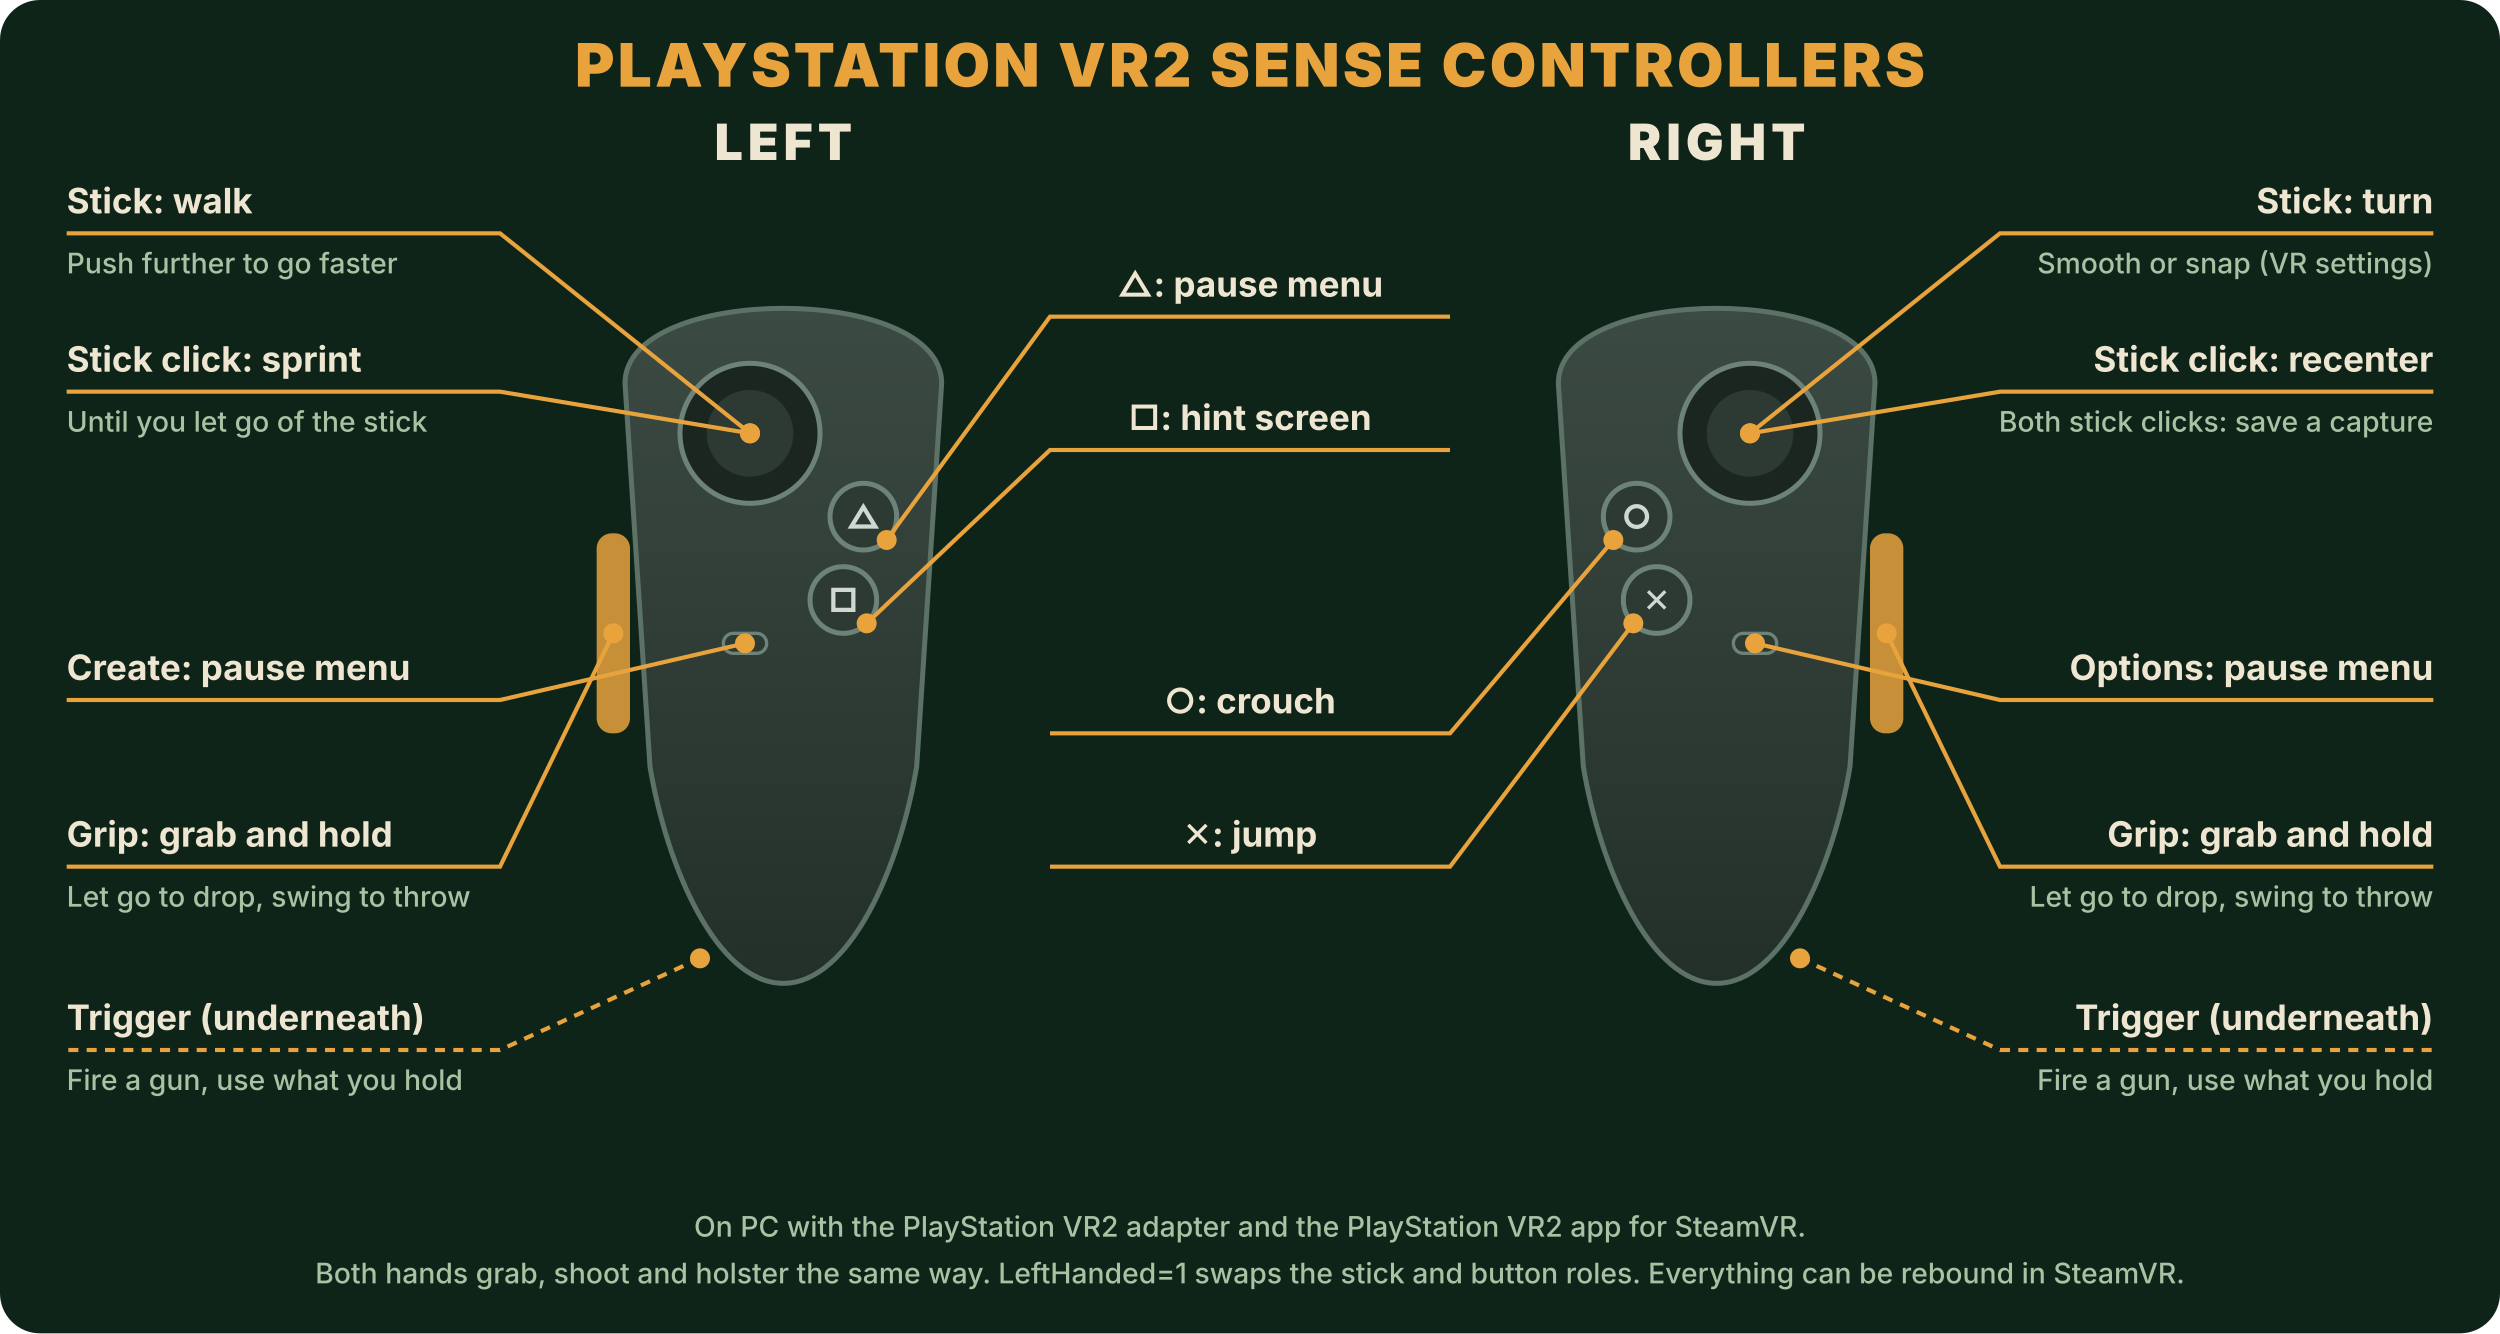
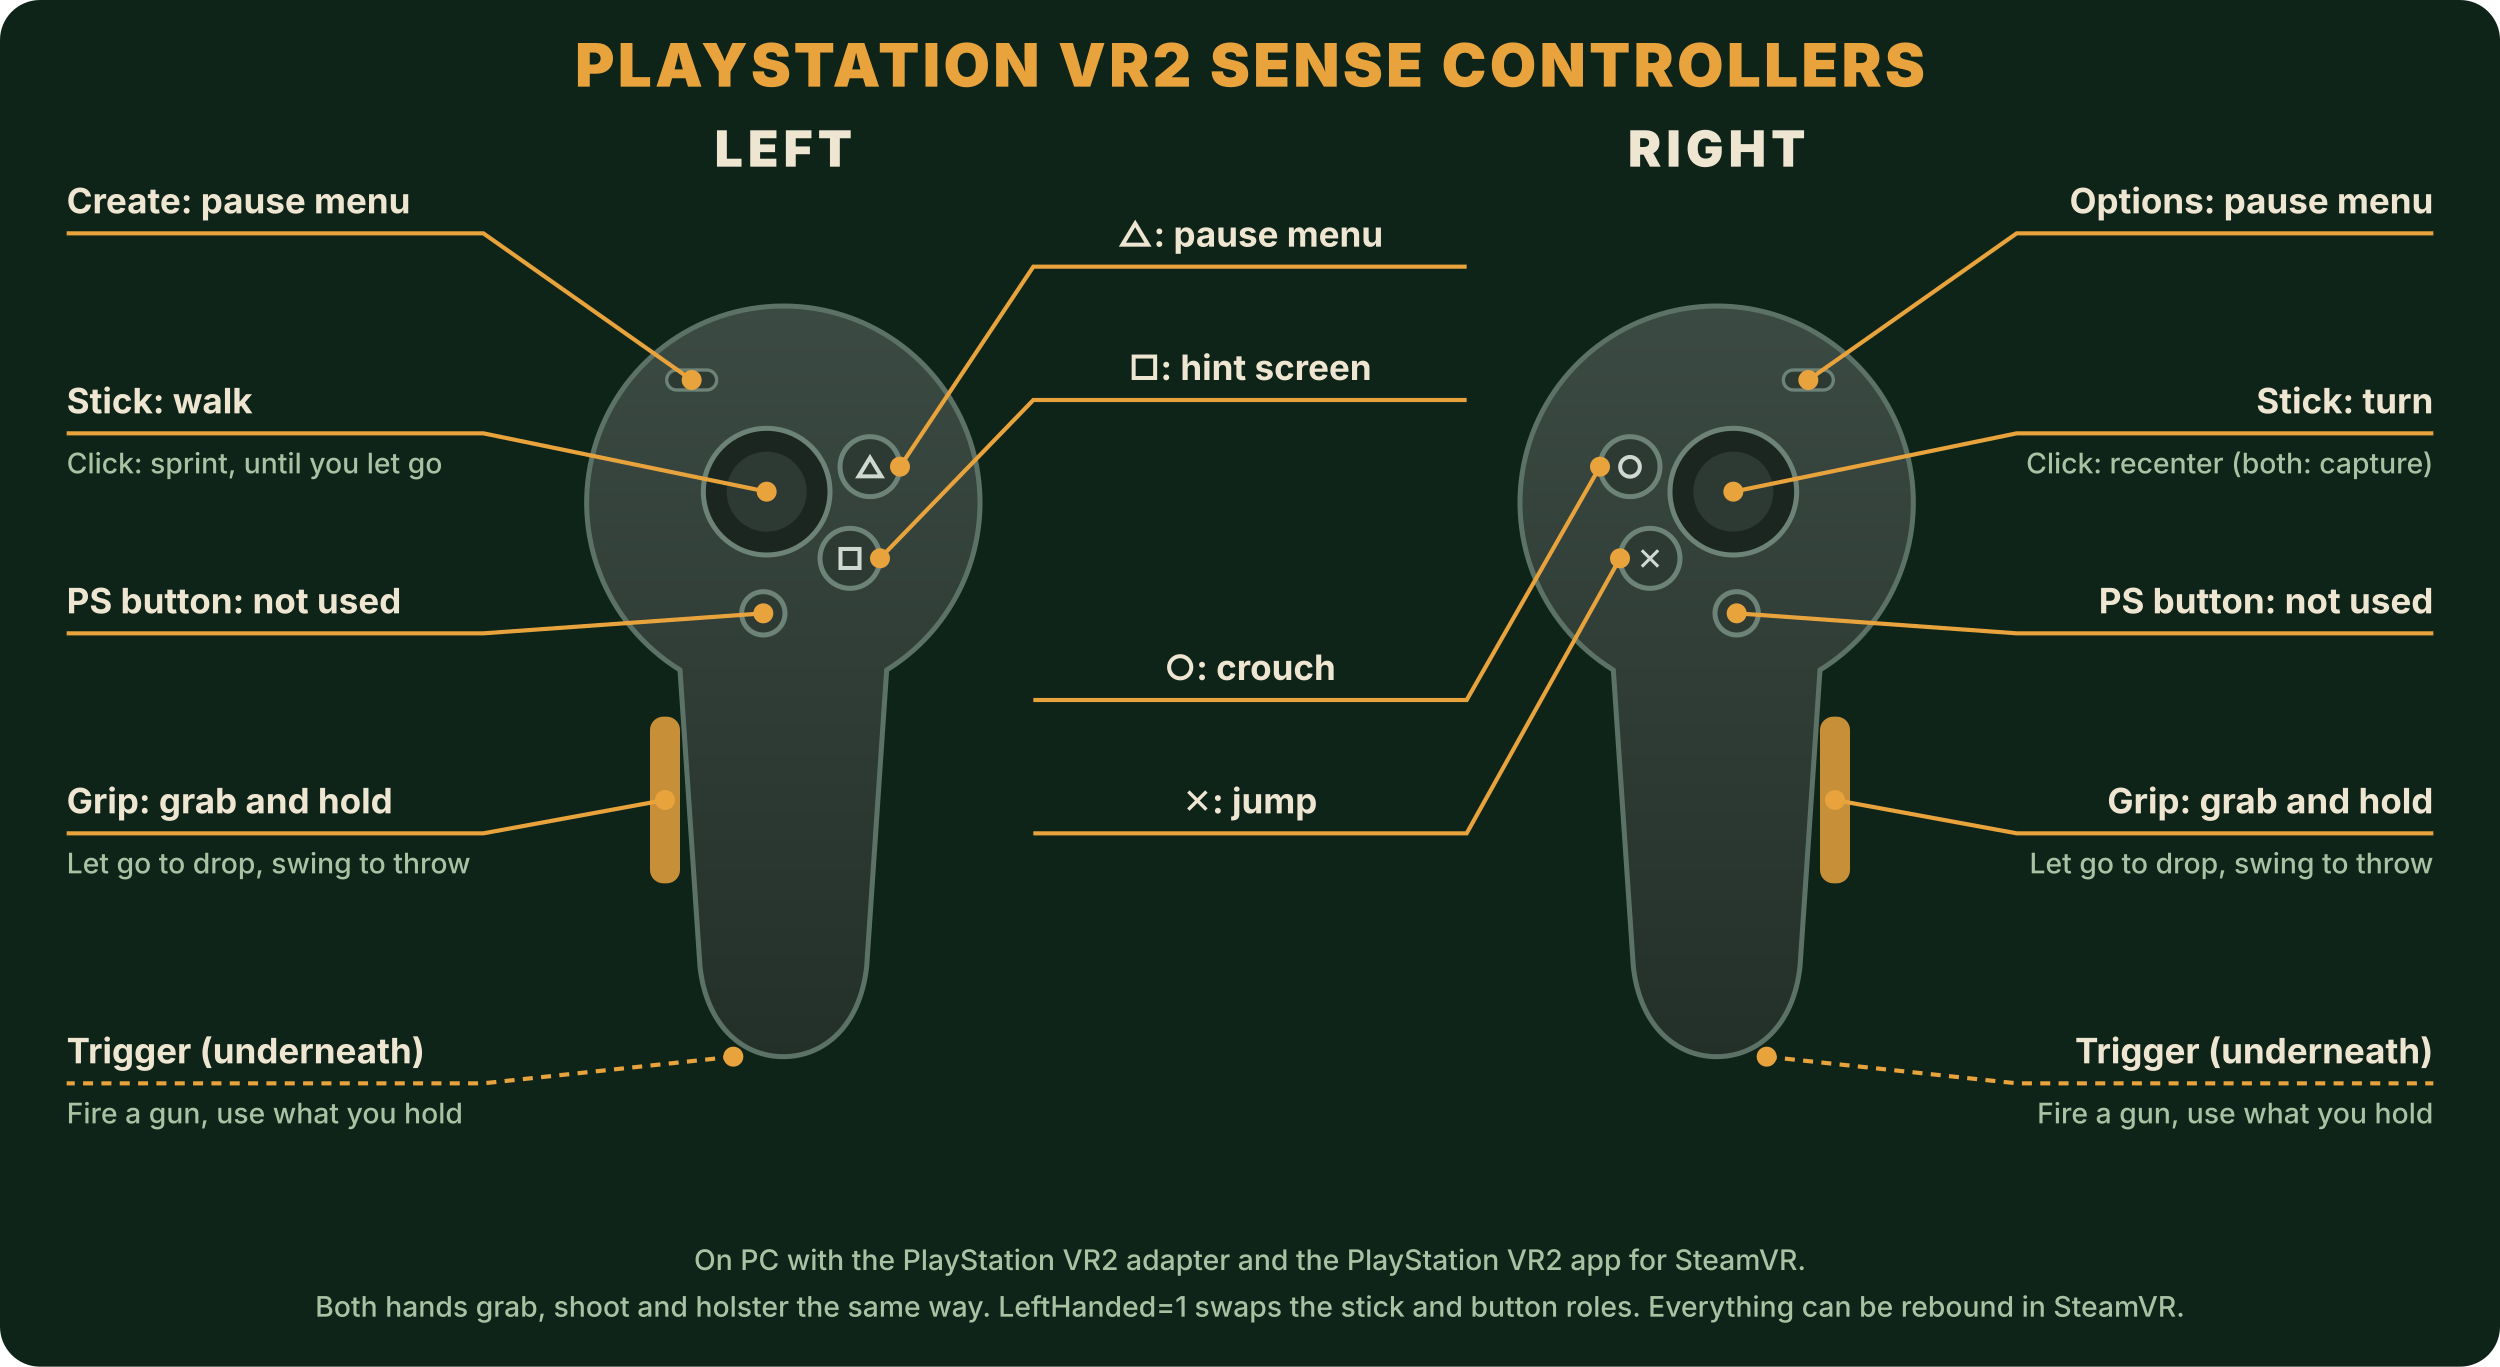
- <svg xmlns="http://www.w3.org/2000/svg" width="1500" height="800" viewBox="0 0 1500 800" font-family="Inter, 'DejaVu Sans', sans-serif">
+ <svg xmlns="http://www.w3.org/2000/svg" width="1500" height="820" viewBox="0 0 1500 820" font-family="Inter, 'DejaVu Sans', sans-serif">
  <defs>
    <linearGradient id="body" x1="0" y1="0" x2="0" y2="1">
      <stop offset="0" stop-color="#3b4a42" />
      <stop offset="1" stop-color="#23302a" />
    </linearGradient>
    <style>.lbl{font-size:21px;font-weight:700;fill:#efe6d2}.sub{font-size:17px;font-weight:500;fill:#a9c2a3}.ln{stroke:#e8a33d;stroke-width:2.5;fill:none}.dot{fill:#e8a33d}.ttl{font-size:30px;font-weight:900;fill:#efe6d2;letter-spacing:3px}.hd{font-size:36px;font-weight:900;fill:#e8a33d;letter-spacing:2px}</style>
  </defs>
-   <rect width="1500" height="800" rx="24" fill="#0f2419" />
+   <rect width="1500" height="820" rx="24" fill="#0f2419" />
  <text x="750" y="52" text-anchor="middle" class="hd">PLAYSTATION VR2 SENSE CONTROLLERS</text>
-   <text x="470" y="96" text-anchor="middle" class="ttl">LEFT</text>
-   <text x="1030" y="96" text-anchor="middle" class="ttl">RIGHT</text>
-   <g transform="translate(470 400)">
-     <path d="M-95 -170 C -95 -230 95 -230 95 -170 L 80 60 C 70 120 40 190 0 190 C -40 190 -70 120 -80 60 Z" fill="url(#body)" stroke="#5d7266" stroke-width="3" />
-     <rect x="-112" y="-80" width="20" height="120" rx="9" fill="#e8a33d" opacity="0.85" />
-     <circle cx="-20" cy="-140" r="42" fill="#1b2620" stroke="#6d8378" stroke-width="3" />
-     <circle cx="-20" cy="-140" r="26" fill="#2c3a33" />
-     <circle cx="48" cy="-90" r="20" fill="#2c3a33" stroke="#6d8378" stroke-width="3" />
-     <text x="48" y="-82.8" text-anchor="middle" font-size="20" font-weight="800" fill="#cfd9d2" transform="scale(1 1)">△</text>
-     <circle cx="36" cy="-40" r="20" fill="#2c3a33" stroke="#6d8378" stroke-width="3" />
-     <text x="36" y="-32.8" text-anchor="middle" font-size="20" font-weight="800" fill="#cfd9d2" transform="scale(1 1)">□</text>
-     <rect x="-36.0" y="-20.0" width="26" height="12" rx="6" fill="#2c3a33" stroke="#6d8378" stroke-width="2" />
+   <text x="470" y="100" text-anchor="middle" class="ttl">LEFT</text>
+   <text x="1030" y="100" text-anchor="middle" class="ttl">RIGHT</text>
+   <g transform="translate(470 420)">
+     <path d="M-62 -18 A 118 118 0 1 1 62 -18 L 50 160 C 46 196 24 214 0 214 C -24 214 -46 196 -50 160 Z" fill="url(#body)" stroke="#5d7266" stroke-width="3" />
+     <rect x="-80" y="10" width="18" height="100" rx="8" fill="#e8a33d" opacity="0.85" />
+     <rect x="-70" y="-198" width="30" height="12" rx="6" fill="#2c3a33" stroke="#6d8378" stroke-width="2" />
+     <circle cx="-10" cy="-125" r="38" fill="#1b2620" stroke="#6d8378" stroke-width="3" />
+     <circle cx="-10" cy="-125" r="24" fill="#2c3a33" />
+     <circle cx="52" cy="-140" r="18" fill="#2c3a33" stroke="#6d8378" stroke-width="3" />
+     <text x="52" y="-133" text-anchor="middle" font-size="19" font-weight="800" fill="#cfd9d2">△</text>
+     <circle cx="40" cy="-85" r="18" fill="#2c3a33" stroke="#6d8378" stroke-width="3" />
+     <text x="40" y="-78" text-anchor="middle" font-size="19" font-weight="800" fill="#cfd9d2">□</text>
+     <circle cx="-12" cy="-52" r="13" fill="#2c3a33" stroke="#6d8378" stroke-width="3" />
  </g>
-   <g transform="translate(1030 400)">
+   <g transform="translate(1030 420)">
    <g transform="scale(-1 1)">
-       <path d="M-95 -170 C -95 -230 95 -230 95 -170 L 80 60 C 70 120 40 190 0 190 C -40 190 -70 120 -80 60 Z" fill="url(#body)" stroke="#5d7266" stroke-width="3" />
-       <rect x="-112" y="-80" width="20" height="120" rx="9" fill="#e8a33d" opacity="0.85" />
-       <circle cx="-20" cy="-140" r="42" fill="#1b2620" stroke="#6d8378" stroke-width="3" />
-       <circle cx="-20" cy="-140" r="26" fill="#2c3a33" />
+       <path d="M-62 -18 A 118 118 0 1 1 62 -18 L 50 160 C 46 196 24 214 0 214 C -24 214 -46 196 -50 160 Z" fill="url(#body)" stroke="#5d7266" stroke-width="3" />
+       <rect x="-80" y="10" width="18" height="100" rx="8" fill="#e8a33d" opacity="0.85" />
    </g>
-     <circle cx="-48" cy="-90" r="20" fill="#2c3a33" stroke="#6d8378" stroke-width="3" />
-     <text x="-48" y="-82.8" text-anchor="middle" font-size="20" font-weight="800" fill="#cfd9d2" transform="scale(1 1)">○</text>
-     <circle cx="-36" cy="-40" r="20" fill="#2c3a33" stroke="#6d8378" stroke-width="3" />
-     <text x="-36" y="-32.8" text-anchor="middle" font-size="20" font-weight="800" fill="#cfd9d2" transform="scale(1 1)">✕</text>
-     <rect x="10.0" y="-20.0" width="26" height="12" rx="6" fill="#2c3a33" stroke="#6d8378" stroke-width="2" />
+     <rect x="40" y="-198" width="30" height="12" rx="6" fill="#2c3a33" stroke="#6d8378" stroke-width="2" />
+     <circle cx="10" cy="-125" r="38" fill="#1b2620" stroke="#6d8378" stroke-width="3" />
+     <circle cx="10" cy="-125" r="24" fill="#2c3a33" />
+     <circle cx="-52" cy="-140" r="18" fill="#2c3a33" stroke="#6d8378" stroke-width="3" />
+     <text x="-52" y="-133" text-anchor="middle" font-size="19" font-weight="800" fill="#cfd9d2">○</text>
+     <circle cx="-40" cy="-85" r="18" fill="#2c3a33" stroke="#6d8378" stroke-width="3" />
+     <text x="-40" y="-78" text-anchor="middle" font-size="19" font-weight="800" fill="#cfd9d2">✕</text>
+     <circle cx="12" cy="-52" r="13" fill="#2c3a33" stroke="#6d8378" stroke-width="3" />
  </g>
-   <circle class="dot" cx="450" cy="260" r="6" />
-   <path class="ln" d="M450 260 L 300 140 L 40 140" />
-   <text x="40" y="128" text-anchor="start" class="lbl">Stick: walk</text>
-   <text x="40" y="164" text-anchor="start" class="sub">Push further to go faster</text>
-   <circle class="dot" cx="450" cy="260" r="6" />
-   <path class="ln" d="M450 260 L 300 235 L 40 235" />
-   <text x="40" y="223" text-anchor="start" class="lbl">Stick click: sprint</text>
-   <text x="40" y="259" text-anchor="start" class="sub">Until you let go of the stick</text>
-   <circle class="dot" cx="532" cy="324" r="6" />
-   <path class="ln" d="M532 324 L 630 190 L 870 190" />
-   <text x="750" y="178" text-anchor="middle" class="lbl">△: pause menu</text>
-   <circle class="dot" cx="520" cy="374" r="6" />
-   <path class="ln" d="M520 374 L 630 270 L 870 270" />
-   <text x="750" y="258" text-anchor="middle" class="lbl">□: hint screen</text>
-   <circle class="dot" cx="447" cy="386" r="6" />
-   <path class="ln" d="M447 386 L 300 420 L 40 420" />
-   <text x="40" y="408" text-anchor="start" class="lbl">Create: pause menu</text>
-   <circle class="dot" cx="368" cy="380" r="6" />
-   <path class="ln" d="M368 380 L 300 520 L 40 520" />
-   <text x="40" y="508" text-anchor="start" class="lbl">Grip: grab and hold</text>
-   <text x="40" y="544" text-anchor="start" class="sub">Let go to drop, swing to throw</text>
-   <circle class="dot" cx="420" cy="575" r="6" />
-   <path class="ln" stroke-dasharray="6 5" d="M420 575 L 300 630 L 40 630" />
-   <text x="40" y="618" text-anchor="start" class="lbl">Trigger (underneath)</text>
-   <text x="40" y="654" text-anchor="start" class="sub">Fire a gun, use what you hold</text>
-   <circle class="dot" cx="1050" cy="260" r="6" />
-   <path class="ln" d="M1050 260 L 1200 140 L 1460 140" />
-   <text x="1460" y="128" text-anchor="end" class="lbl">Stick: turn</text>
-   <text x="1460" y="164" text-anchor="end" class="sub">Smooth or snap (VR settings)</text>
-   <circle class="dot" cx="1050" cy="260" r="6" />
-   <path class="ln" d="M1050 260 L 1200 235 L 1460 235" />
-   <text x="1460" y="223" text-anchor="end" class="lbl">Stick click: recenter</text>
-   <text x="1460" y="259" text-anchor="end" class="sub">Both stick clicks: save a capture</text>
-   <circle class="dot" cx="968" cy="324" r="6" />
-   <path class="ln" d="M968 324 L 870 440 L 630 440" />
-   <text x="750" y="428" text-anchor="middle" class="lbl">○: crouch</text>
-   <circle class="dot" cx="980" cy="374" r="6" />
-   <path class="ln" d="M980 374 L 870 520 L 630 520" />
-   <text x="750" y="508" text-anchor="middle" class="lbl">✕: jump</text>
-   <circle class="dot" cx="1053" cy="386" r="6" />
-   <path class="ln" d="M1053 386 L 1200 420 L 1460 420" />
-   <text x="1460" y="408" text-anchor="end" class="lbl">Options: pause menu</text>
-   <circle class="dot" cx="1132" cy="380" r="6" />
-   <path class="ln" d="M1132 380 L 1200 520 L 1460 520" />
-   <text x="1460" y="508" text-anchor="end" class="lbl">Grip: grab and hold</text>
-   <text x="1460" y="544" text-anchor="end" class="sub">Let go to drop, swing to throw</text>
-   <circle class="dot" cx="1080" cy="575" r="6" />
-   <path class="ln" stroke-dasharray="6 5" d="M1080 575 L 1200 630 L 1460 630" />
-   <text x="1460" y="618" text-anchor="end" class="lbl">Trigger (underneath)</text>
-   <text x="1460" y="654" text-anchor="end" class="sub">Fire a gun, use what you hold</text>
-   <text x="750" y="742" text-anchor="middle" class="sub">On PC with the PlayStation VR2 adapter and the PlayStation VR2 app for SteamVR.</text>
-   <text x="750" y="770" text-anchor="middle" class="sub">Both hands grab, shoot and holster the same way.  LeftHanded=1 swaps the stick and button roles.  Everything can be rebound in SteamVR.</text>
+   <path class="ln" d="M415 228 L 290 140 L 40 140" />
+   <circle class="dot" cx="415" cy="228" r="6" />
+   <text x="40" y="128" text-anchor="start" class="lbl">Create: pause menu</text>
+   <path class="ln" d="M460 295 L 290 260 L 40 260" />
+   <circle class="dot" cx="460" cy="295" r="6" />
+   <text x="40" y="248" text-anchor="start" class="lbl">Stick: walk</text>
+   <text x="40" y="284" text-anchor="start" class="sub">Click: sprint, until you let go</text>
+   <path class="ln" d="M458 368 L 290 380 L 40 380" />
+   <circle class="dot" cx="458" cy="368" r="6" />
+   <text x="40" y="368" text-anchor="start" class="lbl">PS button: not used</text>
+   <path class="ln" d="M399 480 L 290 500 L 40 500" />
+   <circle class="dot" cx="399" cy="480" r="6" />
+   <text x="40" y="488" text-anchor="start" class="lbl">Grip: grab and hold</text>
+   <text x="40" y="524" text-anchor="start" class="sub">Let go to drop, swing to throw</text>
+   <path class="ln" stroke-dasharray="6 5" d="M440 634 L 290 650 L 40 650" />
+   <circle class="dot" cx="440" cy="634" r="6" />
+   <text x="40" y="638" text-anchor="start" class="lbl">Trigger (underneath)</text>
+   <text x="40" y="674" text-anchor="start" class="sub">Fire a gun, use what you hold</text>
+   <path class="ln" d="M540 280 L 620 160 L 880 160" />
+   <circle class="dot" cx="540" cy="280" r="6" />
+   <text x="750" y="148" text-anchor="middle" class="lbl">△: pause menu</text>
+   <path class="ln" d="M528 335 L 620 240 L 880 240" />
+   <circle class="dot" cx="528" cy="335" r="6" />
+   <text x="750" y="228" text-anchor="middle" class="lbl">□: hint screen</text>
+   <path class="ln" d="M1085 228 L 1210 140 L 1460 140" />
+   <circle class="dot" cx="1085" cy="228" r="6" />
+   <text x="1460" y="128" text-anchor="end" class="lbl">Options: pause menu</text>
+   <path class="ln" d="M1040 295 L 1210 260 L 1460 260" />
+   <circle class="dot" cx="1040" cy="295" r="6" />
+   <text x="1460" y="248" text-anchor="end" class="lbl">Stick: turn</text>
+   <text x="1460" y="284" text-anchor="end" class="sub">Click: recenter (both: capture)</text>
+   <path class="ln" d="M1042 368 L 1210 380 L 1460 380" />
+   <circle class="dot" cx="1042" cy="368" r="6" />
+   <text x="1460" y="368" text-anchor="end" class="lbl">PS button: not used</text>
+   <path class="ln" d="M1101 480 L 1210 500 L 1460 500" />
+   <circle class="dot" cx="1101" cy="480" r="6" />
+   <text x="1460" y="488" text-anchor="end" class="lbl">Grip: grab and hold</text>
+   <text x="1460" y="524" text-anchor="end" class="sub">Let go to drop, swing to throw</text>
+   <path class="ln" stroke-dasharray="6 5" d="M1060 634 L 1210 650 L 1460 650" />
+   <circle class="dot" cx="1060" cy="634" r="6" />
+   <text x="1460" y="638" text-anchor="end" class="lbl">Trigger (underneath)</text>
+   <text x="1460" y="674" text-anchor="end" class="sub">Fire a gun, use what you hold</text>
+   <path class="ln" d="M960 280 L 880 420 L 620 420" />
+   <circle class="dot" cx="960" cy="280" r="6" />
+   <text x="750" y="408" text-anchor="middle" class="lbl">○: crouch</text>
+   <path class="ln" d="M972 335 L 880 500 L 620 500" />
+   <circle class="dot" cx="972" cy="335" r="6" />
+   <text x="750" y="488" text-anchor="middle" class="lbl">✕: jump</text>
+   <text x="750" y="762" text-anchor="middle" class="sub">On PC with the PlayStation VR2 adapter and the PlayStation VR2 app for SteamVR.</text>
+   <text x="750" y="790" text-anchor="middle" class="sub">Both hands grab, shoot and holster the same way.  LeftHanded=1 swaps the stick and button roles.  Everything can be rebound in SteamVR.</text>
</svg>
